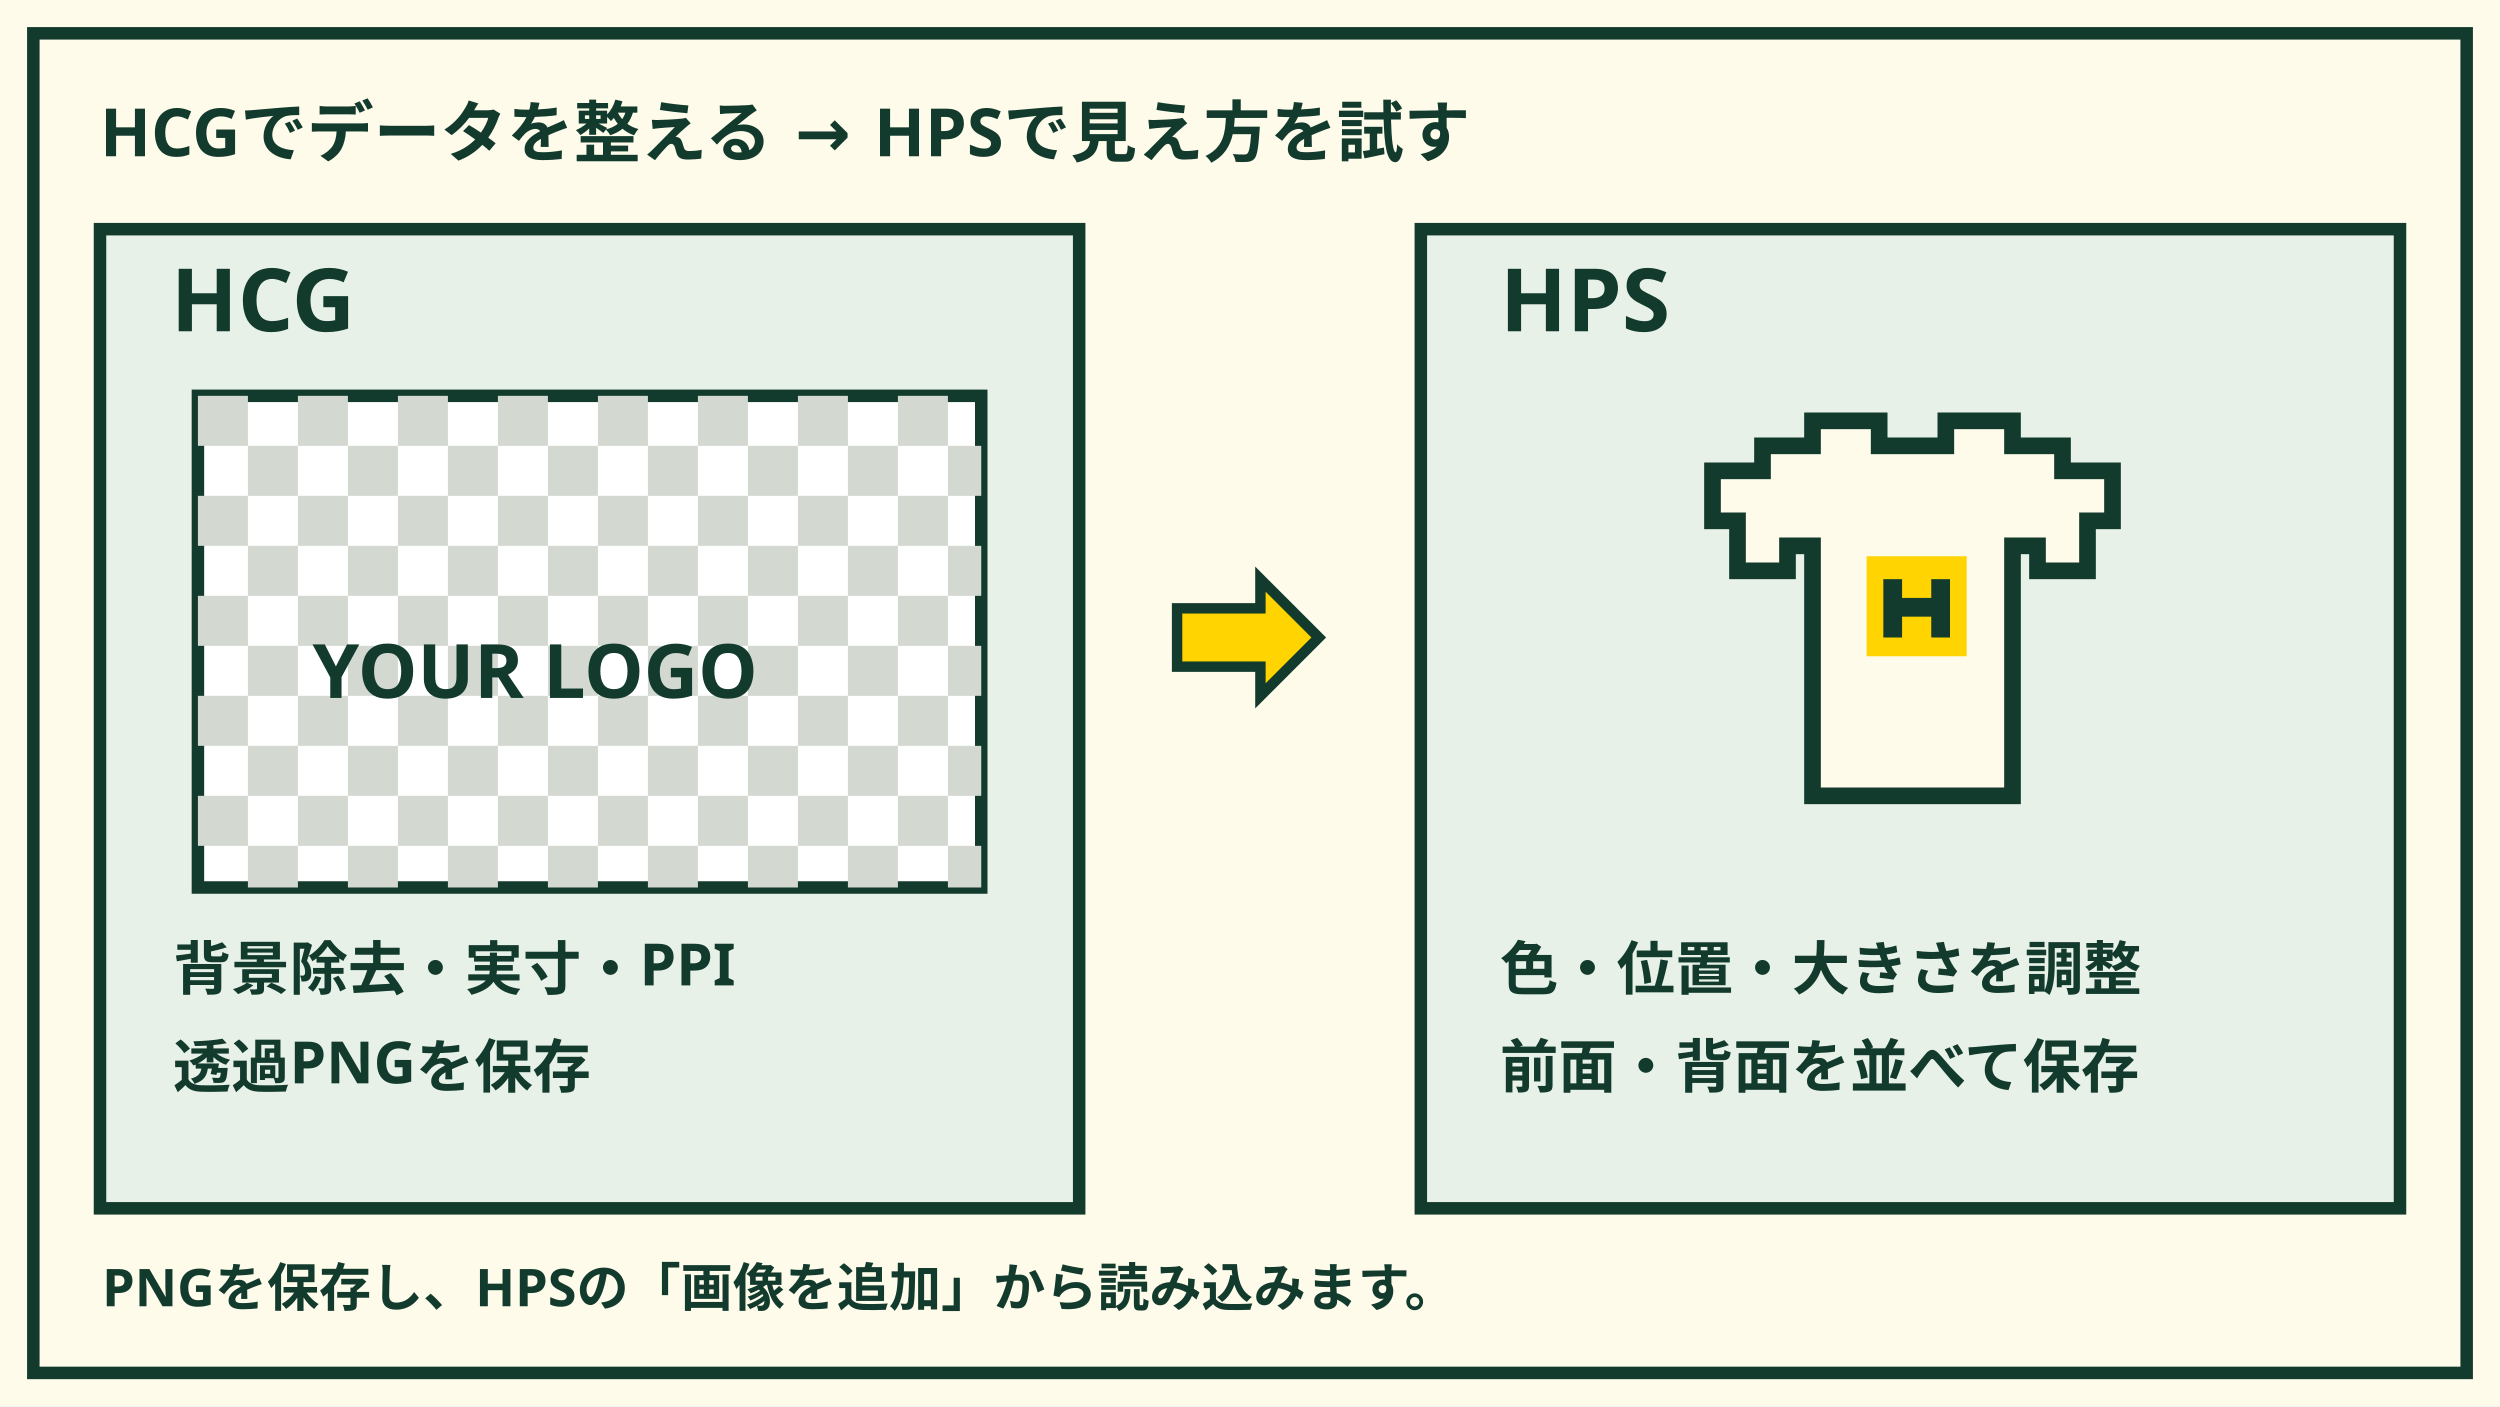
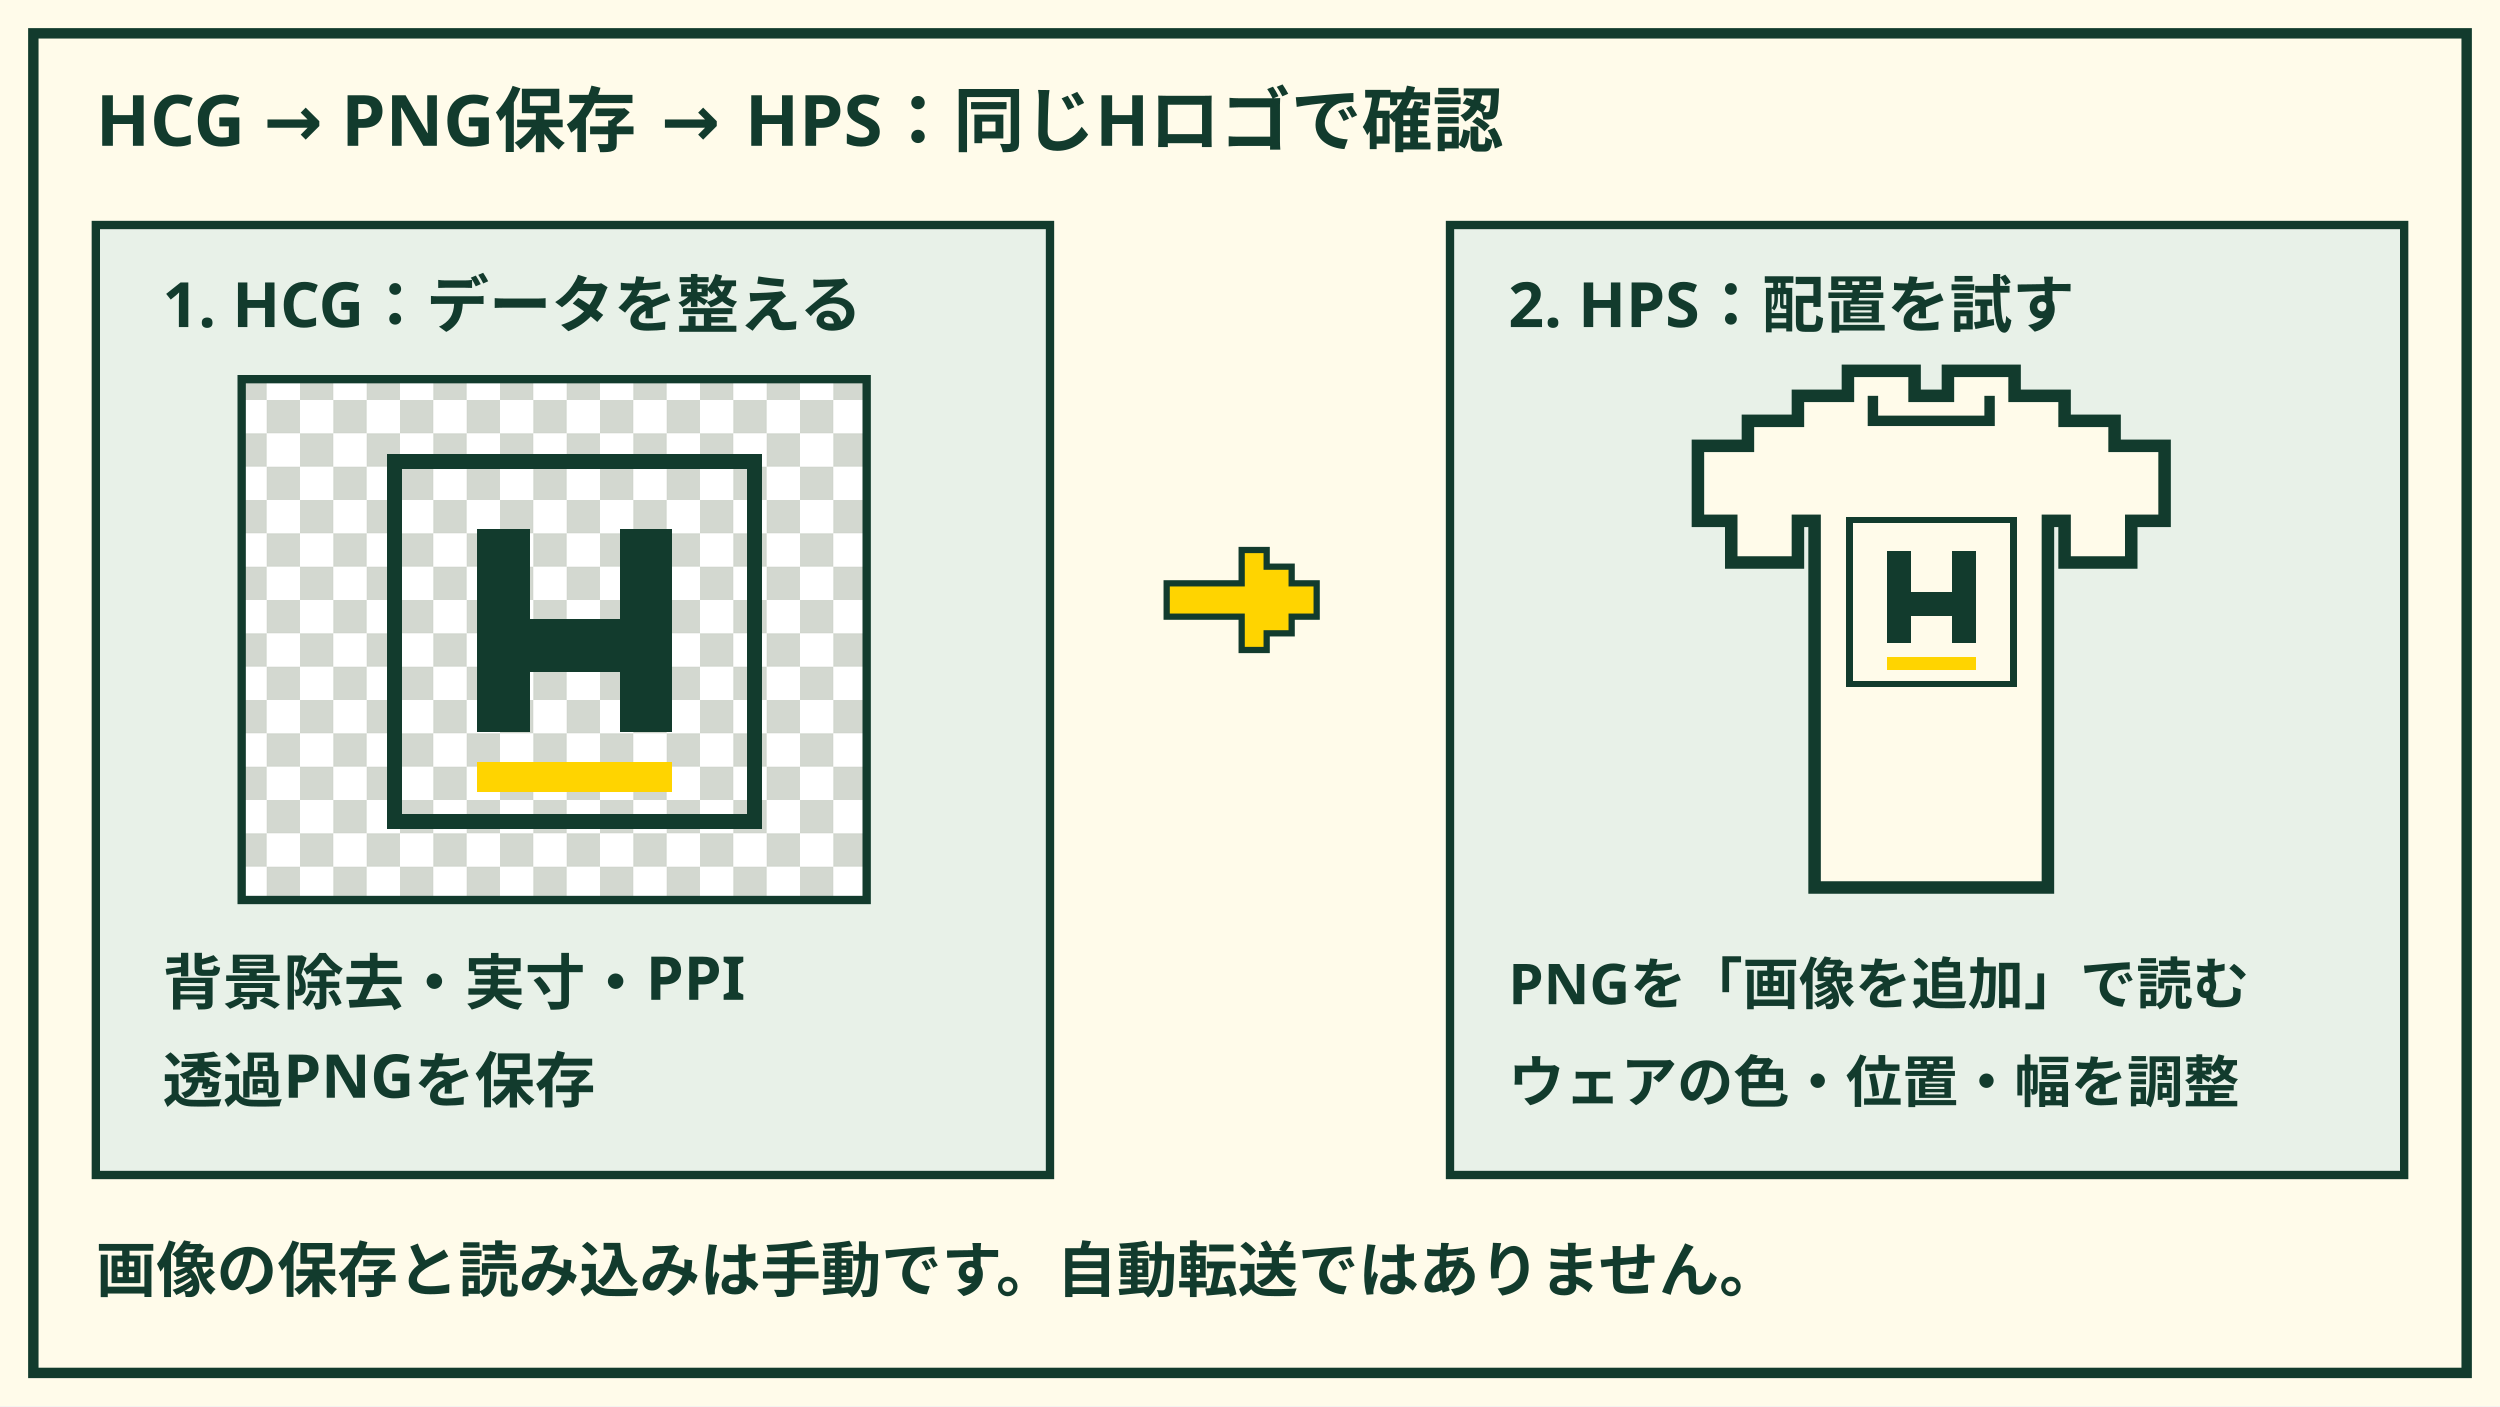
<svg xmlns="http://www.w3.org/2000/svg" width="1200" height="675" viewBox="0 0 1200 675" role="img">
+   <defs>
+     <pattern id="check" width="32" height="32" patternUnits="userSpaceOnUse">
+       <rect width="32" height="32" fill="#fff" />
+       <path d="M0 0h16v16H0ZM16 16h16v16H16Z" fill="#d3d8d0" />
+     </pattern>
+   </defs>
  <rect width="1200" height="675" fill="#fffbea" />
  <g font-family="system-ui,sans-serif">
-     <rect x="16" y="16" width="1168" height="643" fill="#fffbea" stroke="#123b2d" stroke-width="6" />
-     <text x="48" y="75" font-size="32" font-weight="700" fill="#123b2d">HCGでデータを整える → HPSで見え方を試す</text>
-     <rect x="48" y="110" width="470" height="470" fill="#e8f1e8" stroke="#123b2d" stroke-width="6" />
-     <rect x="682" y="110" width="470" height="470" fill="#e8f1e8" stroke="#123b2d" stroke-width="6" />
-     <text x="82" y="159" font-size="42" font-weight="700" fill="#123b2d">HCG</text>
-     <text x="720" y="159" font-size="42" font-weight="700" fill="#123b2d">HPS</text>
-     <rect x="95" y="190" width="376" height="236" fill="#ffffff" stroke="#123b2d" stroke-width="6" />
-     <rect x="95" y="190" width="24" height="24" fill="#d3d8d0" />
-     <rect x="143" y="190" width="24" height="24" fill="#d3d8d0" />
-     <rect x="191" y="190" width="24" height="24" fill="#d3d8d0" />
-     <rect x="239" y="190" width="24" height="24" fill="#d3d8d0" />
-     <rect x="287" y="190" width="24" height="24" fill="#d3d8d0" />
-     <rect x="335" y="190" width="24" height="24" fill="#d3d8d0" />
-     <rect x="383" y="190" width="24" height="24" fill="#d3d8d0" />
-     <rect x="431" y="190" width="24" height="24" fill="#d3d8d0" />
-     <rect x="119" y="214" width="24" height="24" fill="#d3d8d0" />
-     <rect x="167" y="214" width="24" height="24" fill="#d3d8d0" />
-     <rect x="215" y="214" width="24" height="24" fill="#d3d8d0" />
-     <rect x="263" y="214" width="24" height="24" fill="#d3d8d0" />
-     <rect x="311" y="214" width="24" height="24" fill="#d3d8d0" />
-     <rect x="359" y="214" width="24" height="24" fill="#d3d8d0" />
-     <rect x="407" y="214" width="24" height="24" fill="#d3d8d0" />
-     <rect x="455" y="214" width="16" height="24" fill="#d3d8d0" />
-     <rect x="95" y="238" width="24" height="24" fill="#d3d8d0" />
-     <rect x="143" y="238" width="24" height="24" fill="#d3d8d0" />
-     <rect x="191" y="238" width="24" height="24" fill="#d3d8d0" />
-     <rect x="239" y="238" width="24" height="24" fill="#d3d8d0" />
-     <rect x="287" y="238" width="24" height="24" fill="#d3d8d0" />
-     <rect x="335" y="238" width="24" height="24" fill="#d3d8d0" />
-     <rect x="383" y="238" width="24" height="24" fill="#d3d8d0" />
-     <rect x="431" y="238" width="24" height="24" fill="#d3d8d0" />
-     <rect x="119" y="262" width="24" height="24" fill="#d3d8d0" />
-     <rect x="167" y="262" width="24" height="24" fill="#d3d8d0" />
-     <rect x="215" y="262" width="24" height="24" fill="#d3d8d0" />
-     <rect x="263" y="262" width="24" height="24" fill="#d3d8d0" />
-     <rect x="311" y="262" width="24" height="24" fill="#d3d8d0" />
-     <rect x="359" y="262" width="24" height="24" fill="#d3d8d0" />
-     <rect x="407" y="262" width="24" height="24" fill="#d3d8d0" />
-     <rect x="455" y="262" width="16" height="24" fill="#d3d8d0" />
-     <rect x="95" y="286" width="24" height="24" fill="#d3d8d0" />
-     <rect x="143" y="286" width="24" height="24" fill="#d3d8d0" />
-     <rect x="191" y="286" width="24" height="24" fill="#d3d8d0" />
-     <rect x="239" y="286" width="24" height="24" fill="#d3d8d0" />
-     <rect x="287" y="286" width="24" height="24" fill="#d3d8d0" />
-     <rect x="335" y="286" width="24" height="24" fill="#d3d8d0" />
-     <rect x="383" y="286" width="24" height="24" fill="#d3d8d0" />
-     <rect x="431" y="286" width="24" height="24" fill="#d3d8d0" />
-     <rect x="119" y="310" width="24" height="24" fill="#d3d8d0" />
-     <rect x="167" y="310" width="24" height="24" fill="#d3d8d0" />
-     <rect x="215" y="310" width="24" height="24" fill="#d3d8d0" />
-     <rect x="263" y="310" width="24" height="24" fill="#d3d8d0" />
-     <rect x="311" y="310" width="24" height="24" fill="#d3d8d0" />
-     <rect x="359" y="310" width="24" height="24" fill="#d3d8d0" />
-     <rect x="407" y="310" width="24" height="24" fill="#d3d8d0" />
-     <rect x="455" y="310" width="16" height="24" fill="#d3d8d0" />
-     <rect x="95" y="334" width="24" height="24" fill="#d3d8d0" />
-     <rect x="143" y="334" width="24" height="24" fill="#d3d8d0" />
-     <rect x="191" y="334" width="24" height="24" fill="#d3d8d0" />
-     <rect x="239" y="334" width="24" height="24" fill="#d3d8d0" />
-     <rect x="287" y="334" width="24" height="24" fill="#d3d8d0" />
-     <rect x="335" y="334" width="24" height="24" fill="#d3d8d0" />
-     <rect x="383" y="334" width="24" height="24" fill="#d3d8d0" />
-     <rect x="431" y="334" width="24" height="24" fill="#d3d8d0" />
-     <rect x="119" y="358" width="24" height="24" fill="#d3d8d0" />
-     <rect x="167" y="358" width="24" height="24" fill="#d3d8d0" />
-     <rect x="215" y="358" width="24" height="24" fill="#d3d8d0" />
-     <rect x="263" y="358" width="24" height="24" fill="#d3d8d0" />
-     <rect x="311" y="358" width="24" height="24" fill="#d3d8d0" />
-     <rect x="359" y="358" width="24" height="24" fill="#d3d8d0" />
-     <rect x="407" y="358" width="24" height="24" fill="#d3d8d0" />
-     <rect x="455" y="358" width="16" height="24" fill="#d3d8d0" />
-     <rect x="95" y="382" width="24" height="24" fill="#d3d8d0" />
-     <rect x="143" y="382" width="24" height="24" fill="#d3d8d0" />
-     <rect x="191" y="382" width="24" height="24" fill="#d3d8d0" />
-     <rect x="239" y="382" width="24" height="24" fill="#d3d8d0" />
-     <rect x="287" y="382" width="24" height="24" fill="#d3d8d0" />
-     <rect x="335" y="382" width="24" height="24" fill="#d3d8d0" />
-     <rect x="383" y="382" width="24" height="24" fill="#d3d8d0" />
-     <rect x="431" y="382" width="24" height="24" fill="#d3d8d0" />
-     <rect x="119" y="406" width="24" height="20" fill="#d3d8d0" />
-     <rect x="167" y="406" width="24" height="20" fill="#d3d8d0" />
-     <rect x="215" y="406" width="24" height="20" fill="#d3d8d0" />
-     <rect x="263" y="406" width="24" height="20" fill="#d3d8d0" />
-     <rect x="311" y="406" width="24" height="20" fill="#d3d8d0" />
-     <rect x="359" y="406" width="24" height="20" fill="#d3d8d0" />
-     <rect x="407" y="406" width="24" height="20" fill="#d3d8d0" />
-     <rect x="455" y="406" width="16" height="20" fill="#d3d8d0" />
-     <text x="150" y="335" font-size="36" font-weight="700" fill="#123b2d">YOUR LOGO</text>
-     <g transform="translate(822 202)">
-       <path d="M48 0H80V12H112V0H144V12H168V24H192V48H180V72H156V60H144V180H48V60H36V72H12V48H0V24H24V12H48Z" fill="#fffbea" stroke="#123b2d" stroke-width="8" stroke-linejoin="miter" />
-       <rect x="74" y="65" width="48" height="48" fill="#ffd400" />
-       <path d="M82 76V104H91V94H105V104H114V76H105V85H91V76Z" fill="#123b2d" />
+     <rect x="16" y="16" width="1168" height="643" fill="#fffbea" stroke="#123b2d" stroke-width="5" />
+     <text x="46" y="70" font-size="34" fill="#123b2d" font-weight="700">HCG → PNG保存 → HPS：同じHロゴで確認</text>
+     <rect x="46" y="108" width="458" height="456" fill="#e8f1e8" stroke="#123b2d" stroke-width="4" />
+     <text x="78" y="157" font-size="30" fill="#123b2d" font-weight="700">1. HCG：データを整える</text>
+     <rect x="116" y="182" width="300" height="250" fill="url(#check)" stroke="#123b2d" stroke-width="4" />
+     <g transform="translate(186 218) scale(1.8)" shape-rendering="crispEdges">
+       <rect x="2" y="2" width="96" height="96" fill="none" stroke="#123b2d" stroke-width="4" />
+       <path d="M24 20H38V44H62V20H76V74H62V58H38V74H24Z" fill="#123b2d" />
+       <rect x="24" y="82" width="52" height="8" fill="#ffd400" stroke="none" stroke-width="0" />
    </g>
-     <path d="M565 292h40v-14l28 28-28 28v-14h-40Z" fill="#ffd400" stroke="#123b2d" stroke-width="5" />
-     <text x="83" y="475" font-size="28" font-weight="700" fill="#123b2d">背景除去・実寸・PPI</text>
-     <text x="83" y="522" font-size="28" font-weight="700" fill="#123b2d">透過PNGを保存</text>
-     <text x="720" y="475" font-size="28" font-weight="700" fill="#123b2d">色・位置・大きさを調整</text>
-     <text x="720" y="522" font-size="28" font-weight="700" fill="#123b2d">前面・背面を並べて保存</text>
-     <text x="49" y="627" font-size="25" font-weight="700" fill="#123b2d">PNGを保存し、HPSの「画像を追加」から読み込みます。</text>
+     <text x="78" y="482" font-size="29" fill="#123b2d" font-weight="700">背景除去・実寸・PPI</text>
+     <text x="78" y="529" font-size="29" fill="#123b2d" font-weight="700">透過PNGを保存</text>
+     <path d="M560 280h36v-16h12v8h12v8h12v16h-12v8h-12v8h-12v-16h-36Z" fill="#ffd400" stroke="#123b2d" stroke-width="3" />
+     <rect x="696" y="108" width="458" height="456" fill="#e8f1e8" stroke="#123b2d" stroke-width="4" />
+     <text x="724" y="157" font-size="30" fill="#123b2d" font-weight="700">2. HPS：配置を試す</text>
+     <g transform="translate(827 178)">
+       <path d="M60 0H92V12H108V0H140V12H164V24H188V36H212V72H196V92H164V72H156V248H44V72H36V92H4V72H-12V36H12V24H36V12H60Z" fill="#fffbea" stroke="#123b2d" stroke-width="6" />
+       <path d="M72 12v12h56V12" fill="none" stroke="#123b2d" stroke-width="5" />
+       <g transform="translate(59.0 70) scale(0.82)" shape-rendering="crispEdges">
+         <rect x="2" y="2" width="96" height="96" fill="none" stroke="#123b2d" stroke-width="4" />
+         <path d="M24 20H38V44H62V20H76V74H62V58H38V74H24Z" fill="#123b2d" />
+         <rect x="24" y="82" width="52" height="8" fill="#ffd400" stroke="none" stroke-width="0" />
+       </g>
+     </g>
+     <text x="724" y="482" font-size="27" fill="#123b2d" font-weight="700">PNGを「画像を追加」で読む</text>
+     <text x="724" y="529" font-size="27" fill="#123b2d" font-weight="700">ウェアの色・位置・幅を調整</text>
+     <text x="46" y="620" font-size="29" fill="#123b2d" font-weight="700">画像の保存と読み込みは手動です。自動転送ではありません。</text>
  </g>
</svg>
